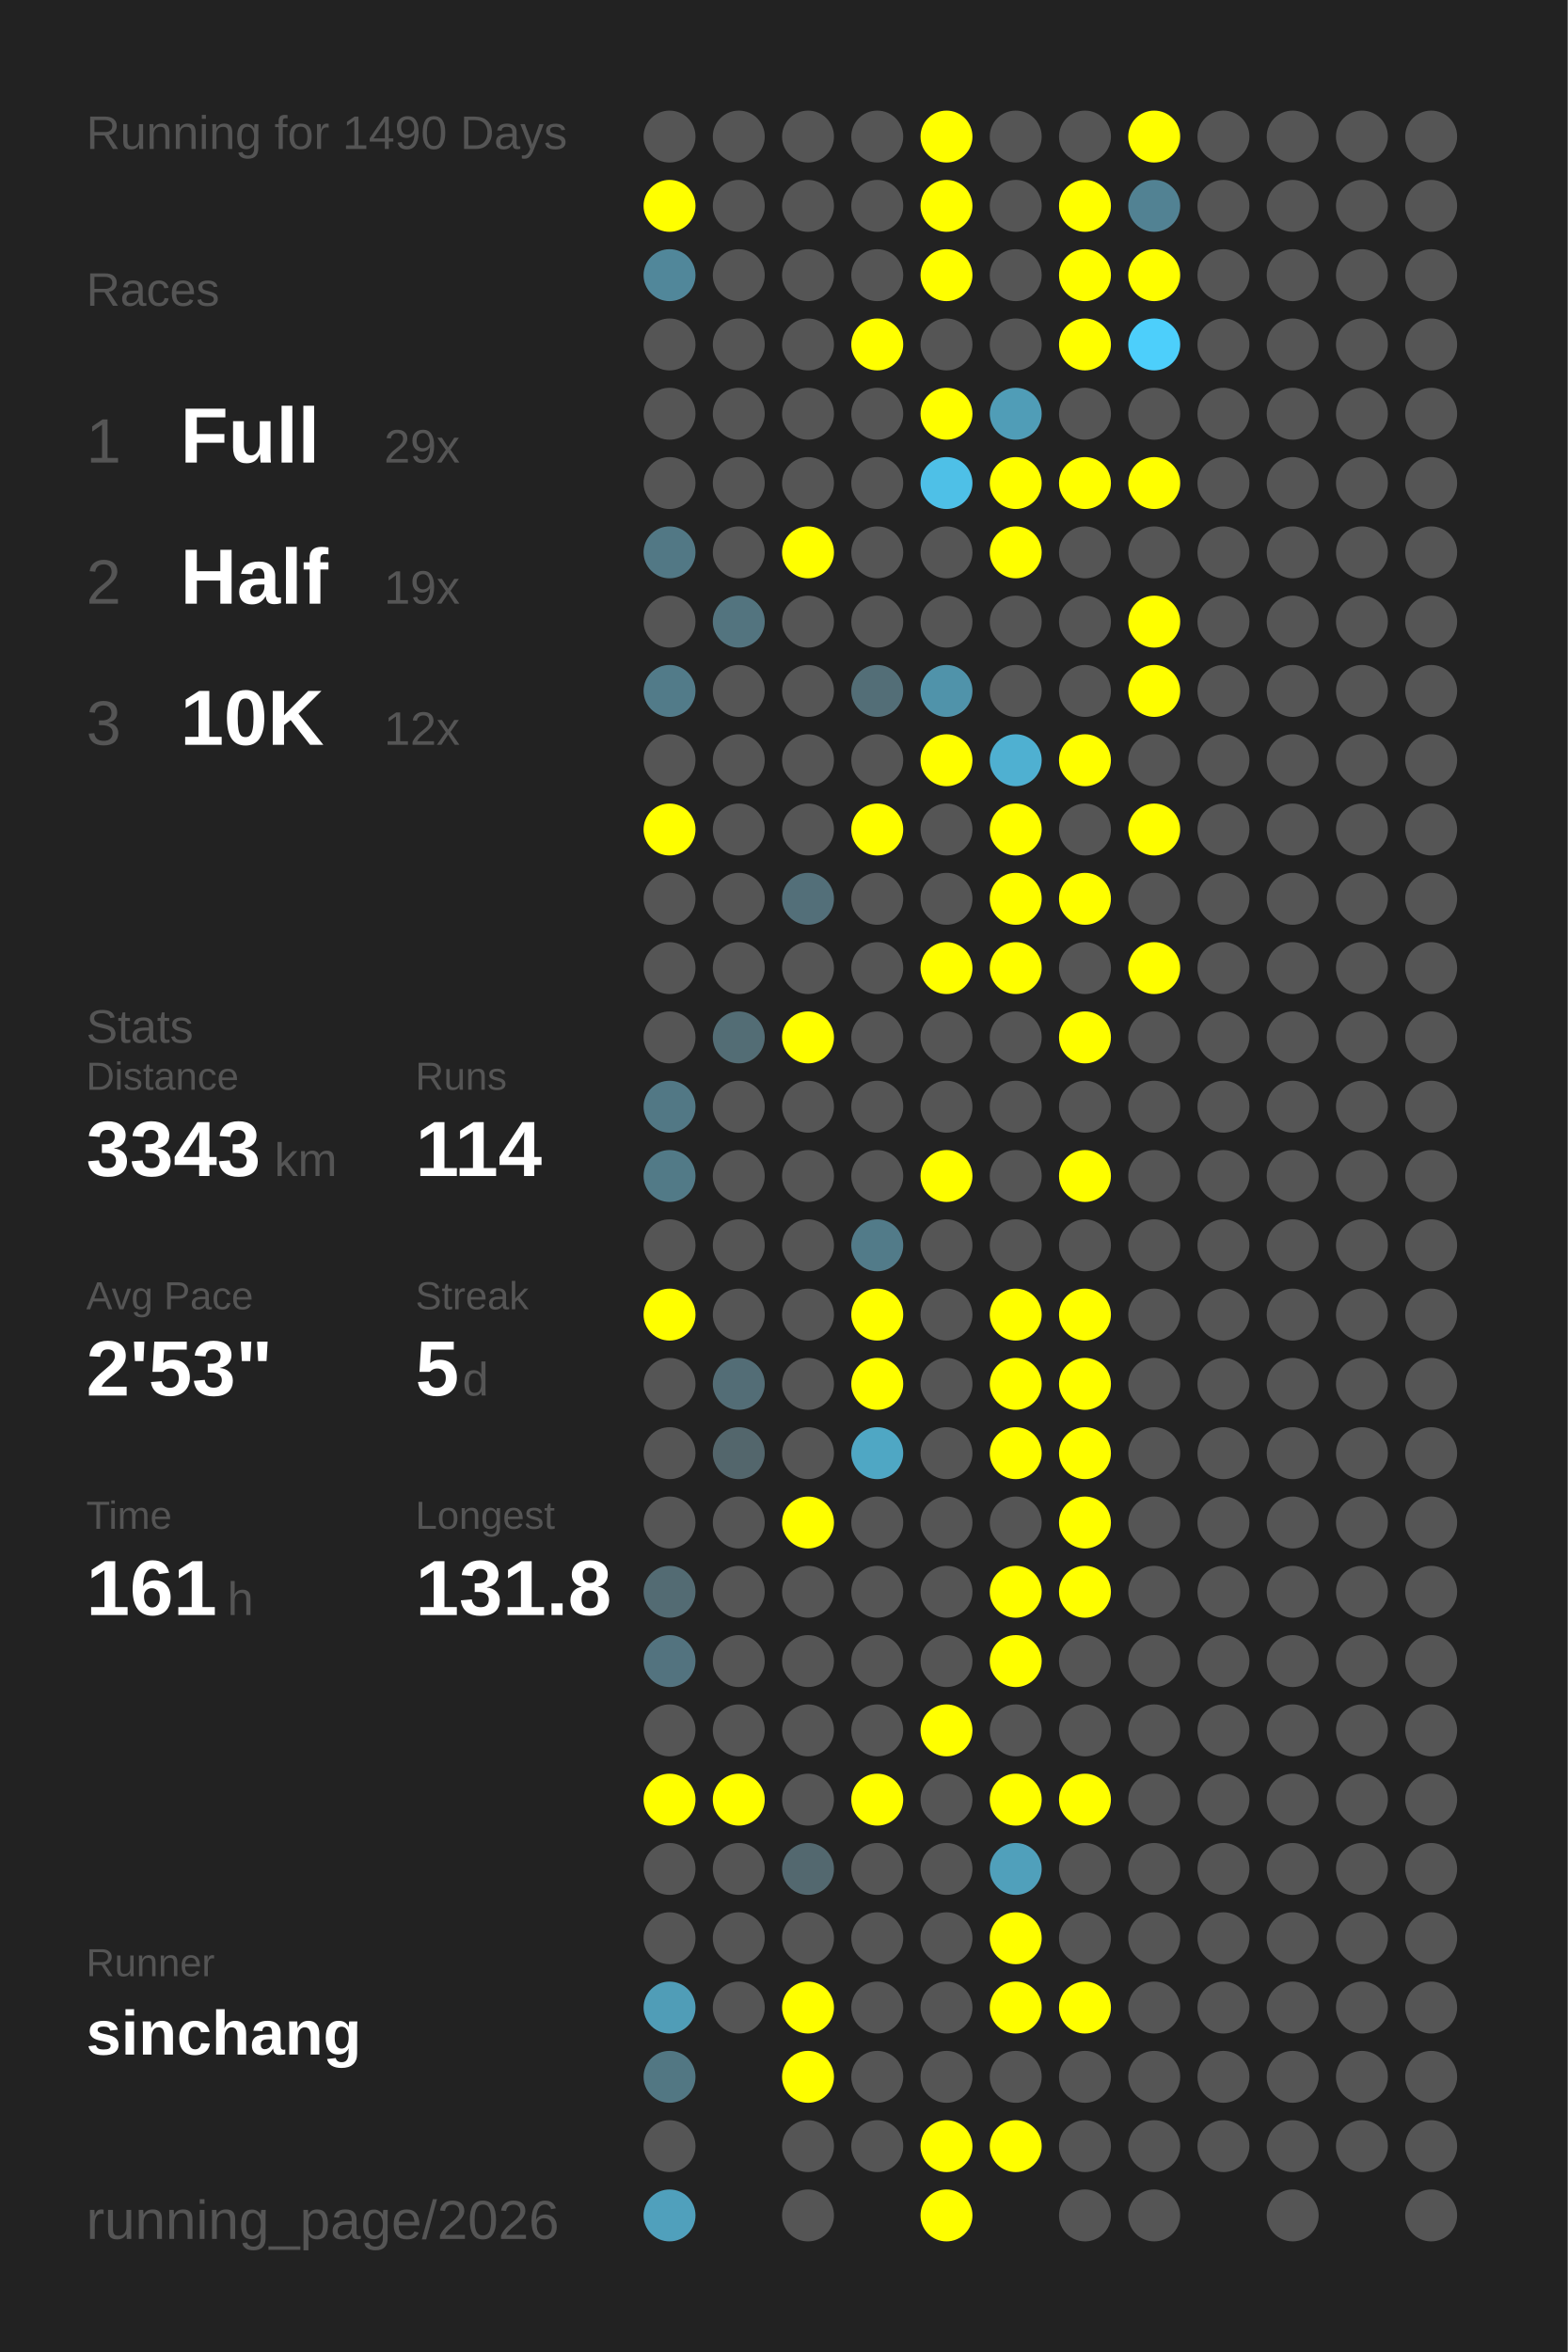
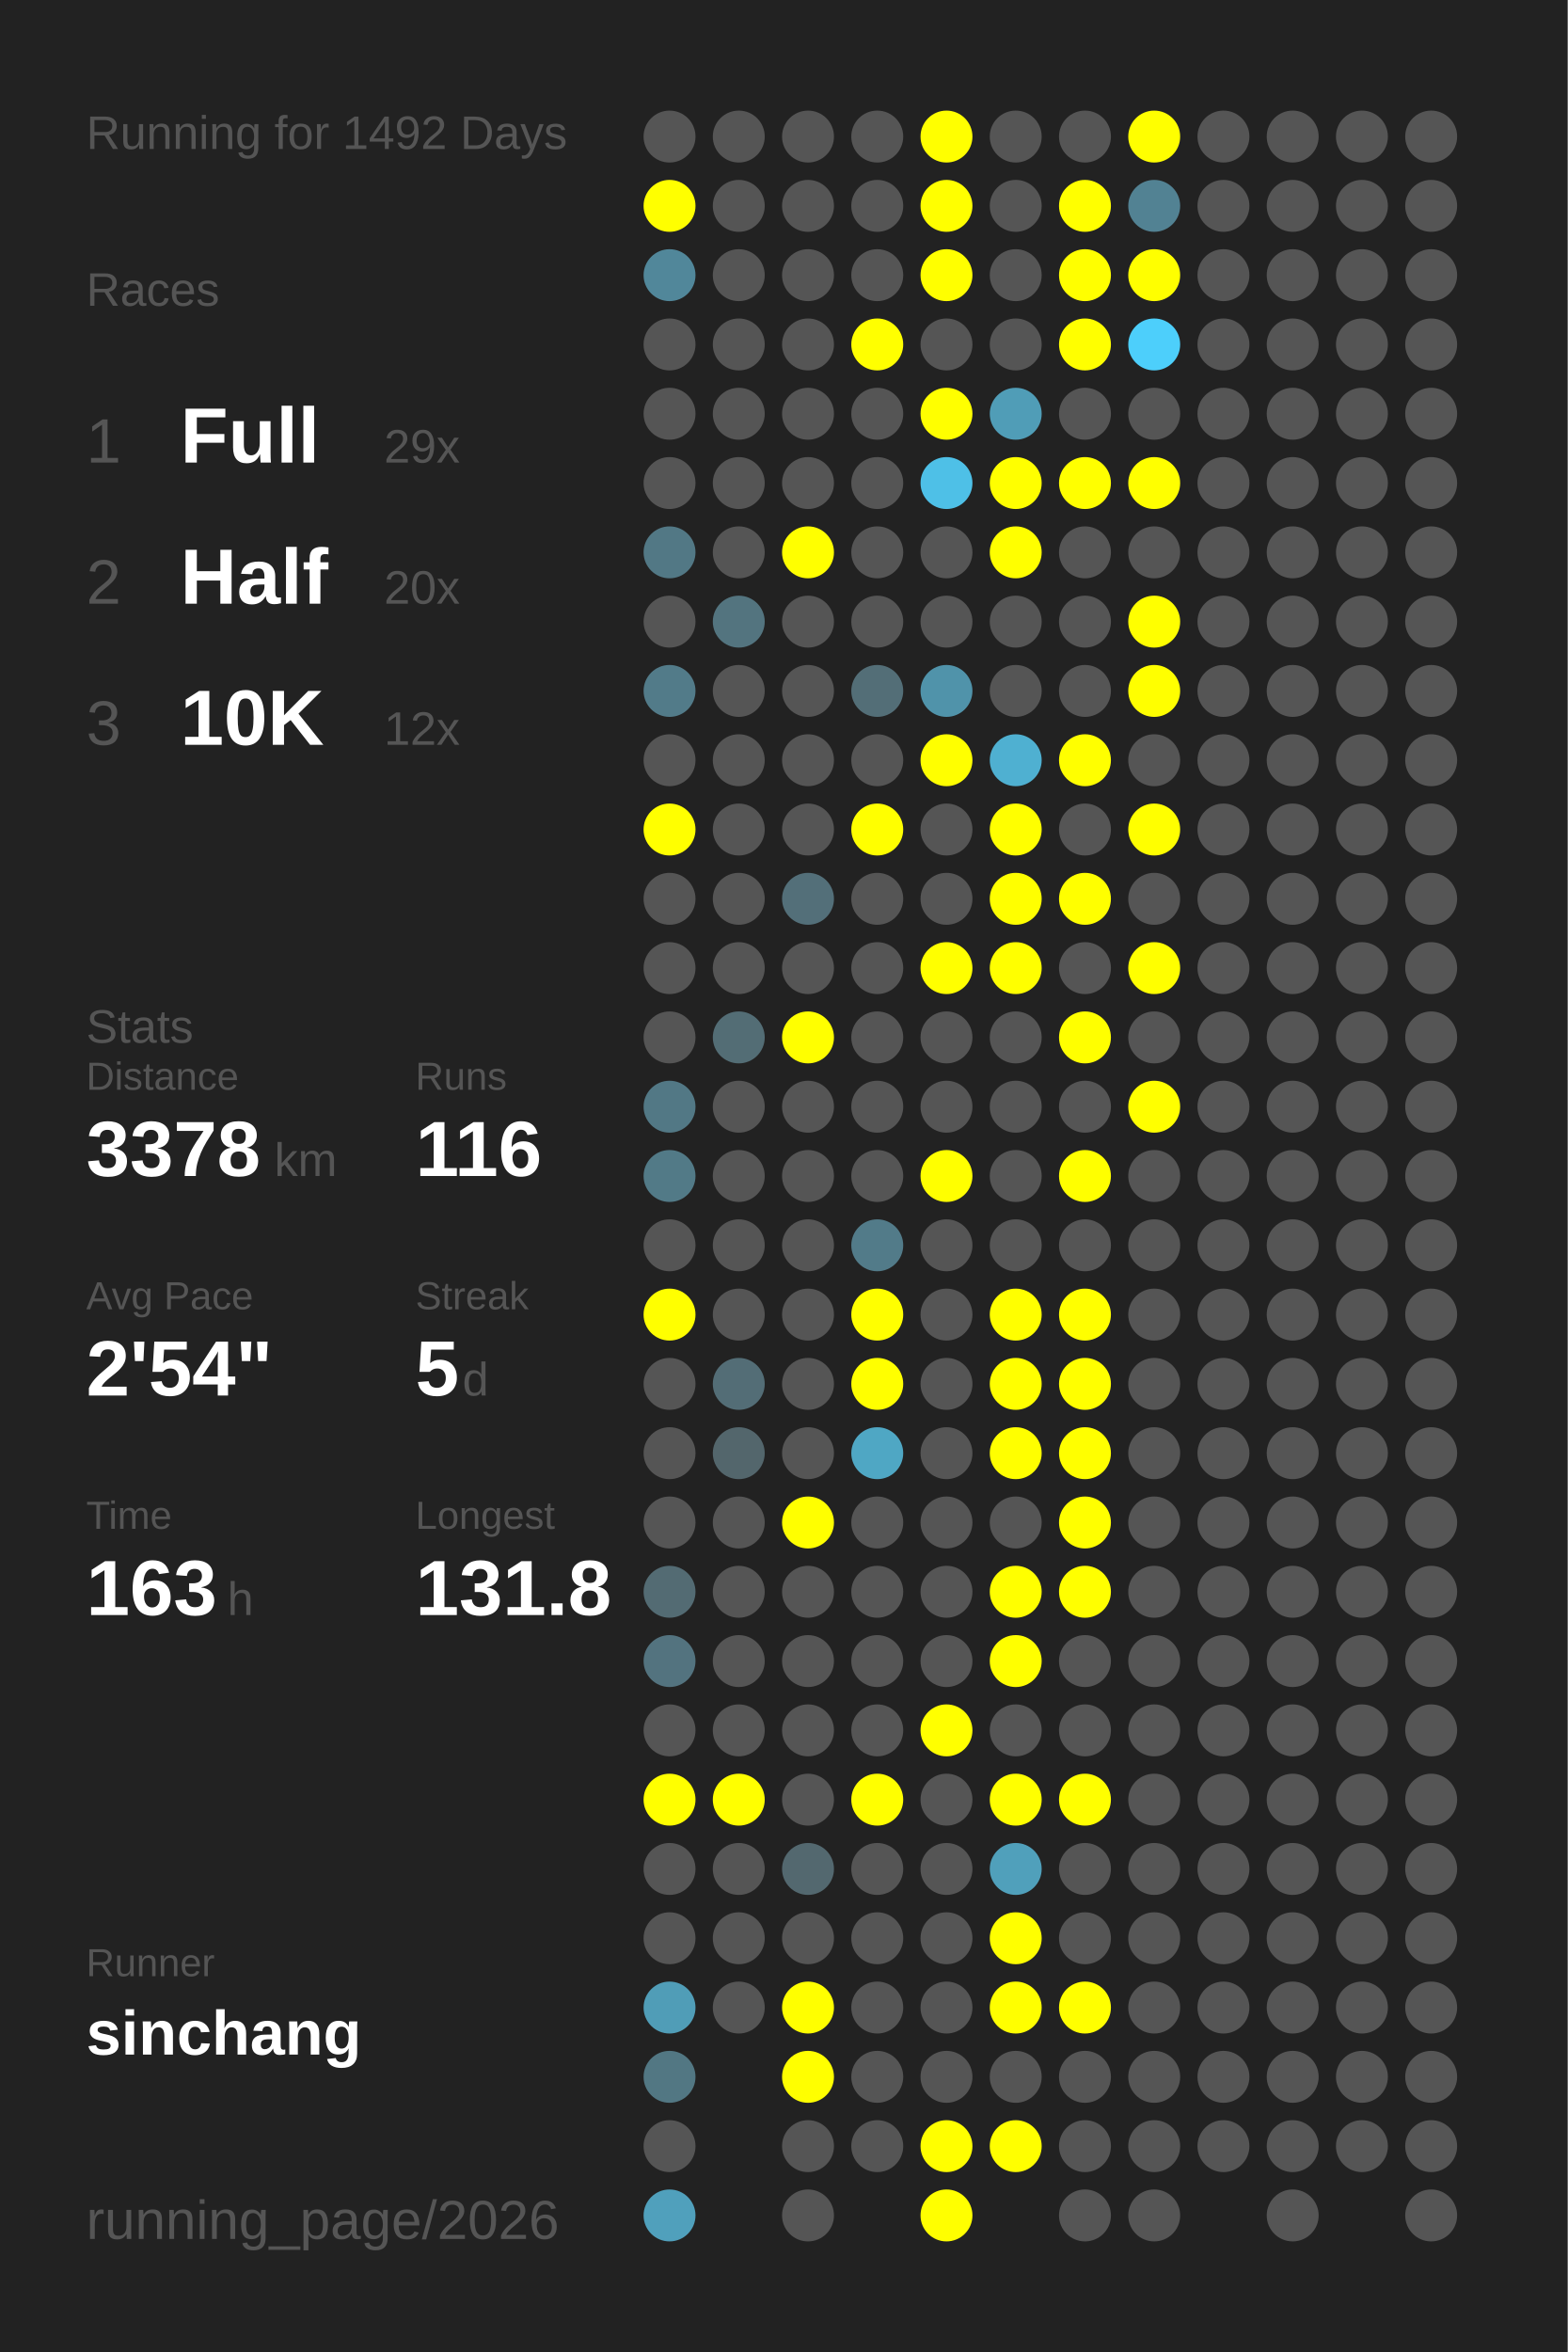
<svg xmlns="http://www.w3.org/2000/svg" baseProfile="full" height="300mm" version="1.1" viewBox="0,0,200,300" width="200mm">
  <defs />
  <rect fill="#222222" height="300" width="200" x="0" y="0" />
-   <text fill="#555555" style="font-size:6px; font-family:Arial;" x="11" y="19">Running for 1490 Days</text>
+   <text fill="#555555" style="font-size:6px; font-family:Arial;" x="11" y="19">Running for 1492 Days</text>
  <text fill="#555555" style="font-size:6px; font-family:Arial;" x="11" y="39">Races</text>
  <text fill="#555555" style="font-size:8px; font-family:Arial;" x="11" y="59">1</text>
  <text fill="#FFFFFF" style="font-size:10px; font-family:Arial; font-weight:bold;" x="23" y="59">Full</text>
  <text fill="#555555" style="font-size:6px; font-family:Arial;" x="49" y="59">29x</text>
  <text fill="#555555" style="font-size:8px; font-family:Arial;" x="11" y="77">2</text>
  <text fill="#FFFFFF" style="font-size:10px; font-family:Arial; font-weight:bold;" x="23" y="77">Half</text>
-   <text fill="#555555" style="font-size:6px; font-family:Arial;" x="49" y="77">19x</text>
+   <text fill="#555555" style="font-size:6px; font-family:Arial;" x="49" y="77">20x</text>
  <text fill="#555555" style="font-size:8px; font-family:Arial;" x="11" y="95">3</text>
  <text fill="#FFFFFF" style="font-size:10px; font-family:Arial; font-weight:bold;" x="23" y="95">10K</text>
  <text fill="#555555" style="font-size:6px; font-family:Arial;" x="49" y="95">12x</text>
  <text fill="#555555" style="font-size:6px; font-family:Arial;" x="11" y="133">Stats</text>
  <text fill="#555555" style="font-size:5px; font-family:Arial;" x="11" y="139">Distance</text>
-   <text fill="#FFFFFF" style="font-size:10px; font-family:Arial; font-weight:bold;" x="11" y="150">3343</text>
+   <text fill="#FFFFFF" style="font-size:10px; font-family:Arial; font-weight:bold;" x="11" y="150">3378</text>
  <text fill="#555555" style="font-size:6px; font-family:Arial;" x="35" y="150">km</text>
  <text fill="#555555" style="font-size:5px; font-family:Arial;" x="53" y="139">Runs</text>
-   <text fill="#FFFFFF" style="font-size:10px; font-family:Arial; font-weight:bold;" x="53" y="150">114</text>
+   <text fill="#FFFFFF" style="font-size:10px; font-family:Arial; font-weight:bold;" x="53" y="150">116</text>
  <text fill="#555555" style="font-size:5px; font-family:Arial;" x="11" y="167">Avg Pace</text>
-   <text fill="#FFFFFF" style="font-size:10px; font-family:Arial; font-weight:bold;" x="11" y="178">2'53"</text>
+   <text fill="#FFFFFF" style="font-size:10px; font-family:Arial; font-weight:bold;" x="11" y="178">2'54"</text>
  <text fill="#555555" style="font-size:5px; font-family:Arial;" x="53" y="167">Streak</text>
  <text fill="#FFFFFF" style="font-size:10px; font-family:Arial; font-weight:bold;" x="53" y="178">5</text>
  <text fill="#555555" style="font-size:6px; font-family:Arial;" x="59" y="178">d</text>
  <text fill="#555555" style="font-size:5px; font-family:Arial;" x="11" y="195">Time</text>
-   <text fill="#FFFFFF" style="font-size:10px; font-family:Arial; font-weight:bold;" x="11" y="206">161</text>
+   <text fill="#FFFFFF" style="font-size:10px; font-family:Arial; font-weight:bold;" x="11" y="206">163</text>
  <text fill="#555555" style="font-size:6px; font-family:Arial;" x="29" y="206">h</text>
  <text fill="#555555" style="font-size:5px; font-family:Arial;" x="53" y="195">Longest</text>
  <text fill="#FFFFFF" style="font-size:10px; font-family:Arial; font-weight:bold;" x="53" y="206">131.8</text>
  <text fill="#555555" style="font-size:5px; font-family:Arial;" x="11" y="252.065">Runner</text>
  <text fill="#FFFFFF" style="font-size:8px; font-family:Arial; font-weight:bold;" x="11" y="262.065">sinchang</text>
  <text fill="#555555" style="font-size:7px; font-family:Arial;" x="11" y="285.581">running_page/2026</text>
  <circle cx="85.417" cy="17.419" fill="#555555" r="3.312" />
  <circle cx="85.417" cy="26.258" fill="#FFFF00" r="3.312" />
  <circle cx="85.417" cy="35.097" fill="#51879a" r="3.312" />
  <circle cx="85.417" cy="43.935" fill="#555555" r="3.312" />
  <circle cx="85.417" cy="52.774" fill="#555555" r="3.312" />
  <circle cx="85.417" cy="61.613" fill="#555555" r="3.312" />
  <circle cx="85.417" cy="70.452" fill="#527885" r="3.312" />
  <circle cx="85.417" cy="79.29" fill="#555555" r="3.312" />
  <circle cx="85.417" cy="88.129" fill="#527b89" r="3.312" />
  <circle cx="85.417" cy="96.968" fill="#555555" r="3.312" />
  <circle cx="85.417" cy="105.806" fill="#FFFF00" r="3.312" />
  <circle cx="85.417" cy="114.645" fill="#555555" r="3.312" />
  <circle cx="85.417" cy="123.484" fill="#555555" r="3.312" />
  <circle cx="85.417" cy="132.323" fill="#555555" r="3.312" />
  <circle cx="85.417" cy="141.161" fill="#527885" r="3.312" />
  <circle cx="85.417" cy="150" fill="#527a87" r="3.312" />
  <circle cx="85.417" cy="158.839" fill="#555555" r="3.312" />
  <circle cx="85.417" cy="167.677" fill="#FFFF00" r="3.312" />
  <circle cx="85.417" cy="176.516" fill="#555555" r="3.312" />
  <circle cx="85.417" cy="185.355" fill="#555555" r="3.312" />
  <circle cx="85.417" cy="194.194" fill="#555555" r="3.312" />
  <circle cx="85.417" cy="203.032" fill="#536b73" r="3.312" />
  <circle cx="85.417" cy="211.871" fill="#53737f" r="3.312" />
  <circle cx="85.417" cy="220.71" fill="#555555" r="3.312" />
  <circle cx="85.417" cy="229.548" fill="#FFFF00" r="3.312" />
  <circle cx="85.417" cy="238.387" fill="#555555" r="3.312" />
  <circle cx="85.417" cy="247.226" fill="#555555" r="3.312" />
  <circle cx="85.417" cy="256.065" fill="#509db7" r="3.312" />
  <circle cx="85.417" cy="264.903" fill="#527783" r="3.312" />
  <circle cx="85.417" cy="273.742" fill="#555555" r="3.312" />
  <circle cx="85.417" cy="282.581" fill="#50a0bc" r="3.312" />
  <circle cx="94.25" cy="17.419" fill="#555555" r="3.312" />
  <circle cx="94.25" cy="26.258" fill="#555555" r="3.312" />
  <circle cx="94.25" cy="35.097" fill="#555555" r="3.312" />
  <circle cx="94.25" cy="43.935" fill="#555555" r="3.312" />
  <circle cx="94.25" cy="52.774" fill="#555555" r="3.312" />
  <circle cx="94.25" cy="61.613" fill="#555555" r="3.312" />
  <circle cx="94.25" cy="70.452" fill="#555555" r="3.312" />
  <circle cx="94.25" cy="79.29" fill="#53747f" r="3.312" />
  <circle cx="94.25" cy="88.129" fill="#555555" r="3.312" />
  <circle cx="94.25" cy="96.968" fill="#555555" r="3.312" />
  <circle cx="94.25" cy="105.806" fill="#555555" r="3.312" />
  <circle cx="94.25" cy="114.645" fill="#555555" r="3.312" />
  <circle cx="94.25" cy="123.484" fill="#555555" r="3.312" />
  <circle cx="94.25" cy="132.323" fill="#536d75" r="3.312" />
  <circle cx="94.25" cy="141.161" fill="#555555" r="3.312" />
  <circle cx="94.25" cy="150" fill="#555555" r="3.312" />
  <circle cx="94.25" cy="158.839" fill="#555555" r="3.312" />
  <circle cx="94.25" cy="167.677" fill="#555555" r="3.312" />
  <circle cx="94.25" cy="176.516" fill="#536d76" r="3.312" />
  <circle cx="94.25" cy="185.355" fill="#53666c" r="3.312" />
  <circle cx="94.25" cy="194.194" fill="#555555" r="3.312" />
  <circle cx="94.25" cy="203.032" fill="#555555" r="3.312" />
  <circle cx="94.25" cy="211.871" fill="#555555" r="3.312" />
  <circle cx="94.25" cy="220.71" fill="#555555" r="3.312" />
  <circle cx="94.25" cy="229.548" fill="#FFFF00" r="3.312" />
  <circle cx="94.25" cy="238.387" fill="#555555" r="3.312" />
  <circle cx="94.25" cy="247.226" fill="#555555" r="3.312" />
  <circle cx="94.25" cy="256.065" fill="#555555" r="3.312" />
  <circle cx="103.083" cy="17.419" fill="#555555" r="3.312" />
  <circle cx="103.083" cy="26.258" fill="#555555" r="3.312" />
  <circle cx="103.083" cy="35.097" fill="#555555" r="3.312" />
  <circle cx="103.083" cy="43.935" fill="#555555" r="3.312" />
  <circle cx="103.083" cy="52.774" fill="#555555" r="3.312" />
  <circle cx="103.083" cy="61.613" fill="#555555" r="3.312" />
  <circle cx="103.083" cy="70.452" fill="#FFFF00" r="3.312" />
  <circle cx="103.083" cy="79.29" fill="#555555" r="3.312" />
  <circle cx="103.083" cy="88.129" fill="#555555" r="3.312" />
  <circle cx="103.083" cy="96.968" fill="#555555" r="3.312" />
  <circle cx="103.083" cy="105.806" fill="#555555" r="3.312" />
  <circle cx="103.083" cy="114.645" fill="#536f79" r="3.312" />
  <circle cx="103.083" cy="123.484" fill="#555555" r="3.312" />
  <circle cx="103.083" cy="132.323" fill="#FFFF00" r="3.312" />
  <circle cx="103.083" cy="141.161" fill="#555555" r="3.312" />
  <circle cx="103.083" cy="150" fill="#555555" r="3.312" />
  <circle cx="103.083" cy="158.839" fill="#555555" r="3.312" />
  <circle cx="103.083" cy="167.677" fill="#555555" r="3.312" />
  <circle cx="103.083" cy="176.516" fill="#555555" r="3.312" />
  <circle cx="103.083" cy="185.355" fill="#555555" r="3.312" />
  <circle cx="103.083" cy="194.194" fill="#FFFF00" r="3.312" />
  <circle cx="103.083" cy="203.032" fill="#555555" r="3.312" />
  <circle cx="103.083" cy="211.871" fill="#555555" r="3.312" />
  <circle cx="103.083" cy="220.71" fill="#555555" r="3.312" />
  <circle cx="103.083" cy="229.548" fill="#555555" r="3.312" />
  <circle cx="103.083" cy="238.387" fill="#53686f" r="3.312" />
  <circle cx="103.083" cy="247.226" fill="#555555" r="3.312" />
  <circle cx="103.083" cy="256.065" fill="#FFFF00" r="3.312" />
  <circle cx="103.083" cy="264.903" fill="#FFFF00" r="3.312" />
  <circle cx="103.083" cy="273.742" fill="#555555" r="3.312" />
  <circle cx="103.083" cy="282.581" fill="#555555" r="3.312" />
  <circle cx="111.917" cy="17.419" fill="#555555" r="3.312" />
  <circle cx="111.917" cy="26.258" fill="#555555" r="3.312" />
  <circle cx="111.917" cy="35.097" fill="#555555" r="3.312" />
  <circle cx="111.917" cy="43.935" fill="#FFFF00" r="3.312" />
  <circle cx="111.917" cy="52.774" fill="#555555" r="3.312" />
  <circle cx="111.917" cy="61.613" fill="#555555" r="3.312" />
  <circle cx="111.917" cy="70.452" fill="#555555" r="3.312" />
  <circle cx="111.917" cy="79.29" fill="#555555" r="3.312" />
  <circle cx="111.917" cy="88.129" fill="#536e77" r="3.312" />
  <circle cx="111.917" cy="96.968" fill="#555555" r="3.312" />
  <circle cx="111.917" cy="105.806" fill="#FFFF00" r="3.312" />
  <circle cx="111.917" cy="114.645" fill="#555555" r="3.312" />
  <circle cx="111.917" cy="123.484" fill="#555555" r="3.312" />
  <circle cx="111.917" cy="132.323" fill="#555555" r="3.312" />
  <circle cx="111.917" cy="141.161" fill="#555555" r="3.312" />
  <circle cx="111.917" cy="150" fill="#555555" r="3.312" />
  <circle cx="111.917" cy="158.839" fill="#527b89" r="3.312" />
  <circle cx="111.917" cy="167.677" fill="#FFFF00" r="3.312" />
  <circle cx="111.917" cy="176.516" fill="#FFFF00" r="3.312" />
  <circle cx="111.917" cy="185.355" fill="#4fa7c4" r="3.312" />
  <circle cx="111.917" cy="194.194" fill="#555555" r="3.312" />
  <circle cx="111.917" cy="203.032" fill="#555555" r="3.312" />
  <circle cx="111.917" cy="211.871" fill="#555555" r="3.312" />
  <circle cx="111.917" cy="220.71" fill="#555555" r="3.312" />
  <circle cx="111.917" cy="229.548" fill="#FFFF00" r="3.312" />
  <circle cx="111.917" cy="238.387" fill="#555555" r="3.312" />
  <circle cx="111.917" cy="247.226" fill="#555555" r="3.312" />
  <circle cx="111.917" cy="256.065" fill="#555555" r="3.312" />
  <circle cx="111.917" cy="264.903" fill="#555555" r="3.312" />
  <circle cx="111.917" cy="273.742" fill="#555555" r="3.312" />
  <circle cx="120.75" cy="17.419" fill="#FFFF00" r="3.312" />
  <circle cx="120.75" cy="26.258" fill="#FFFF00" r="3.312" />
  <circle cx="120.75" cy="35.097" fill="#FFFF00" r="3.312" />
  <circle cx="120.75" cy="43.935" fill="#555555" r="3.312" />
  <circle cx="120.75" cy="52.774" fill="#FFFF00" r="3.312" />
  <circle cx="120.75" cy="61.613" fill="#4ec0e7" r="3.312" />
  <circle cx="120.75" cy="70.452" fill="#555555" r="3.312" />
  <circle cx="120.75" cy="79.29" fill="#555555" r="3.312" />
  <circle cx="120.75" cy="88.129" fill="#5093aa" r="3.312" />
  <circle cx="120.75" cy="96.968" fill="#FFFF00" r="3.312" />
  <circle cx="120.75" cy="105.806" fill="#555555" r="3.312" />
  <circle cx="120.75" cy="114.645" fill="#555555" r="3.312" />
  <circle cx="120.75" cy="123.484" fill="#FFFF00" r="3.312" />
  <circle cx="120.75" cy="132.323" fill="#555555" r="3.312" />
  <circle cx="120.75" cy="141.161" fill="#555555" r="3.312" />
  <circle cx="120.75" cy="150" fill="#FFFF00" r="3.312" />
  <circle cx="120.75" cy="158.839" fill="#555555" r="3.312" />
  <circle cx="120.75" cy="167.677" fill="#555555" r="3.312" />
  <circle cx="120.75" cy="176.516" fill="#555555" r="3.312" />
  <circle cx="120.75" cy="185.355" fill="#555555" r="3.312" />
  <circle cx="120.75" cy="194.194" fill="#555555" r="3.312" />
  <circle cx="120.75" cy="203.032" fill="#555555" r="3.312" />
  <circle cx="120.75" cy="211.871" fill="#555555" r="3.312" />
  <circle cx="120.75" cy="220.71" fill="#FFFF00" r="3.312" />
  <circle cx="120.75" cy="229.548" fill="#555555" r="3.312" />
  <circle cx="120.75" cy="238.387" fill="#555555" r="3.312" />
  <circle cx="120.75" cy="247.226" fill="#555555" r="3.312" />
  <circle cx="120.75" cy="256.065" fill="#555555" r="3.312" />
  <circle cx="120.75" cy="264.903" fill="#555555" r="3.312" />
  <circle cx="120.75" cy="273.742" fill="#FFFF00" r="3.312" />
  <circle cx="120.75" cy="282.581" fill="#FFFF00" r="3.312" />
  <circle cx="129.583" cy="17.419" fill="#555555" r="3.312" />
  <circle cx="129.583" cy="26.258" fill="#555555" r="3.312" />
  <circle cx="129.583" cy="35.097" fill="#555555" r="3.312" />
  <circle cx="129.583" cy="43.935" fill="#555555" r="3.312" />
  <circle cx="129.583" cy="52.774" fill="#509db7" r="3.312" />
  <circle cx="129.583" cy="61.613" fill="#FFFF00" r="3.312" />
  <circle cx="129.583" cy="70.452" fill="#FFFF00" r="3.312" />
  <circle cx="129.583" cy="79.29" fill="#555555" r="3.312" />
  <circle cx="129.583" cy="88.129" fill="#555555" r="3.312" />
  <circle cx="129.583" cy="96.968" fill="#4fb0d1" r="3.312" />
  <circle cx="129.583" cy="105.806" fill="#FFFF00" r="3.312" />
  <circle cx="129.583" cy="114.645" fill="#FFFF00" r="3.312" />
  <circle cx="129.583" cy="123.484" fill="#FFFF00" r="3.312" />
  <circle cx="129.583" cy="132.323" fill="#555555" r="3.312" />
  <circle cx="129.583" cy="141.161" fill="#555555" r="3.312" />
  <circle cx="129.583" cy="150" fill="#555555" r="3.312" />
  <circle cx="129.583" cy="158.839" fill="#555555" r="3.312" />
  <circle cx="129.583" cy="167.677" fill="#FFFF00" r="3.312" />
  <circle cx="129.583" cy="176.516" fill="#FFFF00" r="3.312" />
  <circle cx="129.583" cy="185.355" fill="#FFFF00" r="3.312" />
  <circle cx="129.583" cy="194.194" fill="#555555" r="3.312" />
  <circle cx="129.583" cy="203.032" fill="#FFFF00" r="3.312" />
  <circle cx="129.583" cy="211.871" fill="#FFFF00" r="3.312" />
  <circle cx="129.583" cy="220.71" fill="#555555" r="3.312" />
  <circle cx="129.583" cy="229.548" fill="#FFFF00" r="3.312" />
  <circle cx="129.583" cy="238.387" fill="#50a0bb" r="3.312" />
  <circle cx="129.583" cy="247.226" fill="#FFFF00" r="3.312" />
  <circle cx="129.583" cy="256.065" fill="#FFFF00" r="3.312" />
  <circle cx="129.583" cy="264.903" fill="#555555" r="3.312" />
  <circle cx="129.583" cy="273.742" fill="#FFFF00" r="3.312" />
  <circle cx="138.417" cy="17.419" fill="#555555" r="3.312" />
  <circle cx="138.417" cy="26.258" fill="#FFFF00" r="3.312" />
  <circle cx="138.417" cy="35.097" fill="#FFFF00" r="3.312" />
  <circle cx="138.417" cy="43.935" fill="#FFFF00" r="3.312" />
  <circle cx="138.417" cy="52.774" fill="#555555" r="3.312" />
  <circle cx="138.417" cy="61.613" fill="#FFFF00" r="3.312" />
  <circle cx="138.417" cy="70.452" fill="#555555" r="3.312" />
  <circle cx="138.417" cy="79.29" fill="#555555" r="3.312" />
  <circle cx="138.417" cy="88.129" fill="#555555" r="3.312" />
  <circle cx="138.417" cy="96.968" fill="#FFFF00" r="3.312" />
  <circle cx="138.417" cy="105.806" fill="#555555" r="3.312" />
  <circle cx="138.417" cy="114.645" fill="#FFFF00" r="3.312" />
  <circle cx="138.417" cy="123.484" fill="#555555" r="3.312" />
  <circle cx="138.417" cy="132.323" fill="#FFFF00" r="3.312" />
  <circle cx="138.417" cy="141.161" fill="#555555" r="3.312" />
  <circle cx="138.417" cy="150" fill="#FFFF00" r="3.312" />
  <circle cx="138.417" cy="158.839" fill="#555555" r="3.312" />
  <circle cx="138.417" cy="167.677" fill="#FFFF00" r="3.312" />
  <circle cx="138.417" cy="176.516" fill="#FFFF00" r="3.312" />
  <circle cx="138.417" cy="185.355" fill="#FFFF00" r="3.312" />
  <circle cx="138.417" cy="194.194" fill="#FFFF00" r="3.312" />
  <circle cx="138.417" cy="203.032" fill="#FFFF00" r="3.312" />
  <circle cx="138.417" cy="211.871" fill="#555555" r="3.312" />
  <circle cx="138.417" cy="220.71" fill="#555555" r="3.312" />
  <circle cx="138.417" cy="229.548" fill="#FFFF00" r="3.312" />
  <circle cx="138.417" cy="238.387" fill="#555555" r="3.312" />
  <circle cx="138.417" cy="247.226" fill="#555555" r="3.312" />
  <circle cx="138.417" cy="256.065" fill="#FFFF00" r="3.312" />
  <circle cx="138.417" cy="264.903" fill="#555555" r="3.312" />
  <circle cx="138.417" cy="273.742" fill="#555555" r="3.312" />
  <circle cx="138.417" cy="282.581" fill="#555555" r="3.312" />
  <circle cx="147.25" cy="17.419" fill="#FFFF00" r="3.312" />
  <circle cx="147.25" cy="26.258" fill="#528293" r="3.312" />
  <circle cx="147.25" cy="35.097" fill="#FFFF00" r="3.312" />
  <circle cx="147.25" cy="43.935" fill="#4dcffb" r="3.312" />
  <circle cx="147.25" cy="52.774" fill="#555555" r="3.312" />
  <circle cx="147.25" cy="61.613" fill="#FFFF00" r="3.312" />
  <circle cx="147.25" cy="70.452" fill="#555555" r="3.312" />
  <circle cx="147.25" cy="79.29" fill="#FFFF00" r="3.312" />
  <circle cx="147.25" cy="88.129" fill="#FFFF00" r="3.312" />
  <circle cx="147.25" cy="96.968" fill="#555555" r="3.312" />
  <circle cx="147.25" cy="105.806" fill="#FFFF00" r="3.312" />
  <circle cx="147.25" cy="114.645" fill="#555555" r="3.312" />
  <circle cx="147.25" cy="123.484" fill="#FFFF00" r="3.312" />
  <circle cx="147.25" cy="132.323" fill="#555555" r="3.312" />
-   <circle cx="147.25" cy="141.161" fill="#555555" r="3.312" />
+   <circle cx="147.25" cy="141.161" fill="#FFFF00" r="3.312" />
  <circle cx="147.25" cy="150" fill="#555555" r="3.312" />
  <circle cx="147.25" cy="158.839" fill="#555555" r="3.312" />
  <circle cx="147.25" cy="167.677" fill="#555555" r="3.312" />
  <circle cx="147.25" cy="176.516" fill="#555555" r="3.312" />
  <circle cx="147.25" cy="185.355" fill="#555555" r="3.312" />
  <circle cx="147.25" cy="194.194" fill="#555555" r="3.312" />
  <circle cx="147.25" cy="203.032" fill="#555555" r="3.312" />
  <circle cx="147.25" cy="211.871" fill="#555555" r="3.312" />
  <circle cx="147.25" cy="220.71" fill="#555555" r="3.312" />
  <circle cx="147.25" cy="229.548" fill="#555555" r="3.312" />
  <circle cx="147.25" cy="238.387" fill="#555555" r="3.312" />
  <circle cx="147.25" cy="247.226" fill="#555555" r="3.312" />
  <circle cx="147.25" cy="256.065" fill="#555555" r="3.312" />
  <circle cx="147.25" cy="264.903" fill="#555555" r="3.312" />
  <circle cx="147.25" cy="273.742" fill="#555555" r="3.312" />
  <circle cx="147.25" cy="282.581" fill="#555555" r="3.312" />
  <circle cx="156.083" cy="17.419" fill="#555555" r="3.312" />
  <circle cx="156.083" cy="26.258" fill="#555555" r="3.312" />
  <circle cx="156.083" cy="35.097" fill="#555555" r="3.312" />
  <circle cx="156.083" cy="43.935" fill="#555555" r="3.312" />
  <circle cx="156.083" cy="52.774" fill="#555555" r="3.312" />
  <circle cx="156.083" cy="61.613" fill="#555555" r="3.312" />
  <circle cx="156.083" cy="70.452" fill="#555555" r="3.312" />
  <circle cx="156.083" cy="79.29" fill="#555555" r="3.312" />
  <circle cx="156.083" cy="88.129" fill="#555555" r="3.312" />
  <circle cx="156.083" cy="96.968" fill="#555555" r="3.312" />
  <circle cx="156.083" cy="105.806" fill="#555555" r="3.312" />
  <circle cx="156.083" cy="114.645" fill="#555555" r="3.312" />
  <circle cx="156.083" cy="123.484" fill="#555555" r="3.312" />
  <circle cx="156.083" cy="132.323" fill="#555555" r="3.312" />
  <circle cx="156.083" cy="141.161" fill="#555555" r="3.312" />
  <circle cx="156.083" cy="150" fill="#555555" r="3.312" />
  <circle cx="156.083" cy="158.839" fill="#555555" r="3.312" />
  <circle cx="156.083" cy="167.677" fill="#555555" r="3.312" />
  <circle cx="156.083" cy="176.516" fill="#555555" r="3.312" />
  <circle cx="156.083" cy="185.355" fill="#555555" r="3.312" />
  <circle cx="156.083" cy="194.194" fill="#555555" r="3.312" />
  <circle cx="156.083" cy="203.032" fill="#555555" r="3.312" />
  <circle cx="156.083" cy="211.871" fill="#555555" r="3.312" />
  <circle cx="156.083" cy="220.71" fill="#555555" r="3.312" />
  <circle cx="156.083" cy="229.548" fill="#555555" r="3.312" />
  <circle cx="156.083" cy="238.387" fill="#555555" r="3.312" />
  <circle cx="156.083" cy="247.226" fill="#555555" r="3.312" />
  <circle cx="156.083" cy="256.065" fill="#555555" r="3.312" />
  <circle cx="156.083" cy="264.903" fill="#555555" r="3.312" />
  <circle cx="156.083" cy="273.742" fill="#555555" r="3.312" />
  <circle cx="164.917" cy="17.419" fill="#555555" r="3.312" />
  <circle cx="164.917" cy="26.258" fill="#555555" r="3.312" />
  <circle cx="164.917" cy="35.097" fill="#555555" r="3.312" />
  <circle cx="164.917" cy="43.935" fill="#555555" r="3.312" />
  <circle cx="164.917" cy="52.774" fill="#555555" r="3.312" />
  <circle cx="164.917" cy="61.613" fill="#555555" r="3.312" />
  <circle cx="164.917" cy="70.452" fill="#555555" r="3.312" />
  <circle cx="164.917" cy="79.29" fill="#555555" r="3.312" />
  <circle cx="164.917" cy="88.129" fill="#555555" r="3.312" />
  <circle cx="164.917" cy="96.968" fill="#555555" r="3.312" />
  <circle cx="164.917" cy="105.806" fill="#555555" r="3.312" />
  <circle cx="164.917" cy="114.645" fill="#555555" r="3.312" />
  <circle cx="164.917" cy="123.484" fill="#555555" r="3.312" />
  <circle cx="164.917" cy="132.323" fill="#555555" r="3.312" />
  <circle cx="164.917" cy="141.161" fill="#555555" r="3.312" />
  <circle cx="164.917" cy="150" fill="#555555" r="3.312" />
  <circle cx="164.917" cy="158.839" fill="#555555" r="3.312" />
  <circle cx="164.917" cy="167.677" fill="#555555" r="3.312" />
  <circle cx="164.917" cy="176.516" fill="#555555" r="3.312" />
  <circle cx="164.917" cy="185.355" fill="#555555" r="3.312" />
  <circle cx="164.917" cy="194.194" fill="#555555" r="3.312" />
  <circle cx="164.917" cy="203.032" fill="#555555" r="3.312" />
  <circle cx="164.917" cy="211.871" fill="#555555" r="3.312" />
  <circle cx="164.917" cy="220.71" fill="#555555" r="3.312" />
  <circle cx="164.917" cy="229.548" fill="#555555" r="3.312" />
  <circle cx="164.917" cy="238.387" fill="#555555" r="3.312" />
  <circle cx="164.917" cy="247.226" fill="#555555" r="3.312" />
  <circle cx="164.917" cy="256.065" fill="#555555" r="3.312" />
  <circle cx="164.917" cy="264.903" fill="#555555" r="3.312" />
  <circle cx="164.917" cy="273.742" fill="#555555" r="3.312" />
  <circle cx="164.917" cy="282.581" fill="#555555" r="3.312" />
  <circle cx="173.75" cy="17.419" fill="#555555" r="3.312" />
  <circle cx="173.75" cy="26.258" fill="#555555" r="3.312" />
  <circle cx="173.75" cy="35.097" fill="#555555" r="3.312" />
  <circle cx="173.75" cy="43.935" fill="#555555" r="3.312" />
  <circle cx="173.75" cy="52.774" fill="#555555" r="3.312" />
  <circle cx="173.75" cy="61.613" fill="#555555" r="3.312" />
  <circle cx="173.75" cy="70.452" fill="#555555" r="3.312" />
  <circle cx="173.75" cy="79.29" fill="#555555" r="3.312" />
  <circle cx="173.75" cy="88.129" fill="#555555" r="3.312" />
  <circle cx="173.75" cy="96.968" fill="#555555" r="3.312" />
  <circle cx="173.75" cy="105.806" fill="#555555" r="3.312" />
  <circle cx="173.75" cy="114.645" fill="#555555" r="3.312" />
  <circle cx="173.75" cy="123.484" fill="#555555" r="3.312" />
  <circle cx="173.75" cy="132.323" fill="#555555" r="3.312" />
  <circle cx="173.75" cy="141.161" fill="#555555" r="3.312" />
  <circle cx="173.75" cy="150" fill="#555555" r="3.312" />
  <circle cx="173.75" cy="158.839" fill="#555555" r="3.312" />
  <circle cx="173.75" cy="167.677" fill="#555555" r="3.312" />
  <circle cx="173.75" cy="176.516" fill="#555555" r="3.312" />
  <circle cx="173.75" cy="185.355" fill="#555555" r="3.312" />
  <circle cx="173.75" cy="194.194" fill="#555555" r="3.312" />
  <circle cx="173.75" cy="203.032" fill="#555555" r="3.312" />
  <circle cx="173.75" cy="211.871" fill="#555555" r="3.312" />
  <circle cx="173.75" cy="220.71" fill="#555555" r="3.312" />
  <circle cx="173.75" cy="229.548" fill="#555555" r="3.312" />
  <circle cx="173.75" cy="238.387" fill="#555555" r="3.312" />
  <circle cx="173.75" cy="247.226" fill="#555555" r="3.312" />
  <circle cx="173.75" cy="256.065" fill="#555555" r="3.312" />
  <circle cx="173.75" cy="264.903" fill="#555555" r="3.312" />
  <circle cx="173.75" cy="273.742" fill="#555555" r="3.312" />
  <circle cx="182.583" cy="17.419" fill="#555555" r="3.312" />
  <circle cx="182.583" cy="26.258" fill="#555555" r="3.312" />
  <circle cx="182.583" cy="35.097" fill="#555555" r="3.312" />
  <circle cx="182.583" cy="43.935" fill="#555555" r="3.312" />
  <circle cx="182.583" cy="52.774" fill="#555555" r="3.312" />
  <circle cx="182.583" cy="61.613" fill="#555555" r="3.312" />
  <circle cx="182.583" cy="70.452" fill="#555555" r="3.312" />
  <circle cx="182.583" cy="79.29" fill="#555555" r="3.312" />
  <circle cx="182.583" cy="88.129" fill="#555555" r="3.312" />
  <circle cx="182.583" cy="96.968" fill="#555555" r="3.312" />
  <circle cx="182.583" cy="105.806" fill="#555555" r="3.312" />
  <circle cx="182.583" cy="114.645" fill="#555555" r="3.312" />
  <circle cx="182.583" cy="123.484" fill="#555555" r="3.312" />
  <circle cx="182.583" cy="132.323" fill="#555555" r="3.312" />
  <circle cx="182.583" cy="141.161" fill="#555555" r="3.312" />
  <circle cx="182.583" cy="150" fill="#555555" r="3.312" />
  <circle cx="182.583" cy="158.839" fill="#555555" r="3.312" />
  <circle cx="182.583" cy="167.677" fill="#555555" r="3.312" />
  <circle cx="182.583" cy="176.516" fill="#555555" r="3.312" />
  <circle cx="182.583" cy="185.355" fill="#555555" r="3.312" />
  <circle cx="182.583" cy="194.194" fill="#555555" r="3.312" />
  <circle cx="182.583" cy="203.032" fill="#555555" r="3.312" />
  <circle cx="182.583" cy="211.871" fill="#555555" r="3.312" />
  <circle cx="182.583" cy="220.71" fill="#555555" r="3.312" />
  <circle cx="182.583" cy="229.548" fill="#555555" r="3.312" />
  <circle cx="182.583" cy="238.387" fill="#555555" r="3.312" />
  <circle cx="182.583" cy="247.226" fill="#555555" r="3.312" />
  <circle cx="182.583" cy="256.065" fill="#555555" r="3.312" />
  <circle cx="182.583" cy="264.903" fill="#555555" r="3.312" />
  <circle cx="182.583" cy="273.742" fill="#555555" r="3.312" />
  <circle cx="182.583" cy="282.581" fill="#555555" r="3.312" />
</svg>
